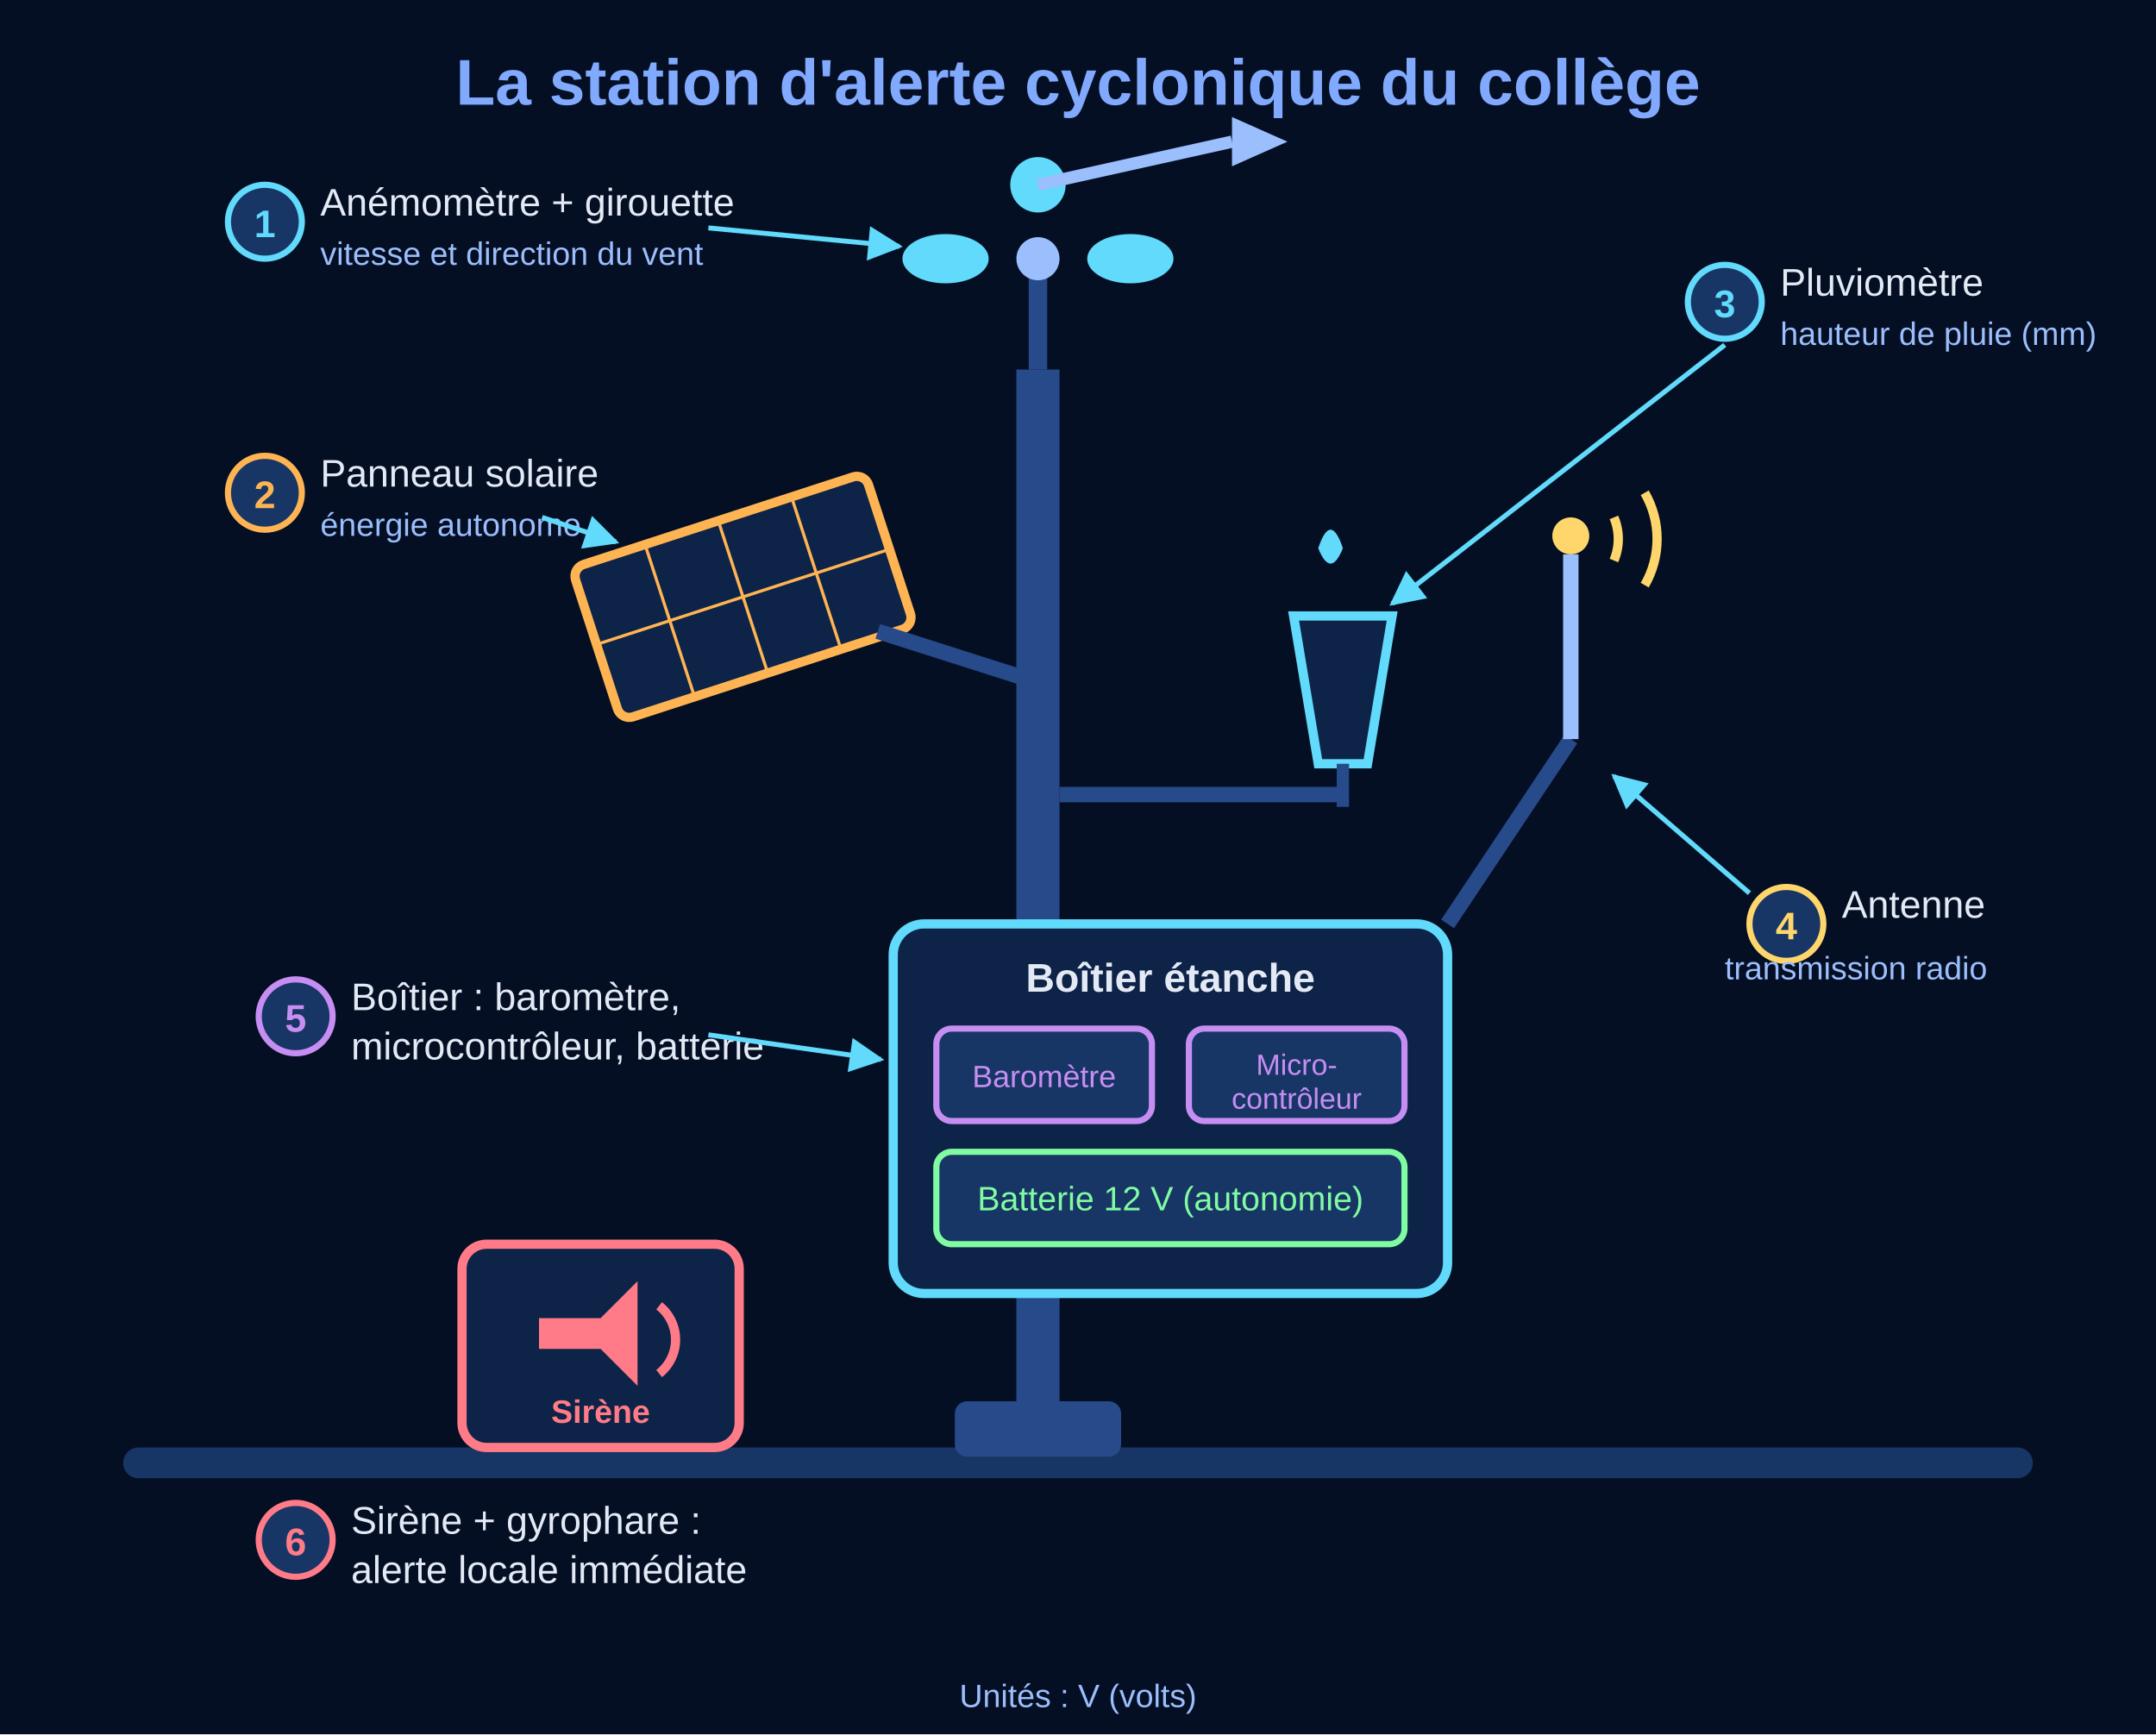
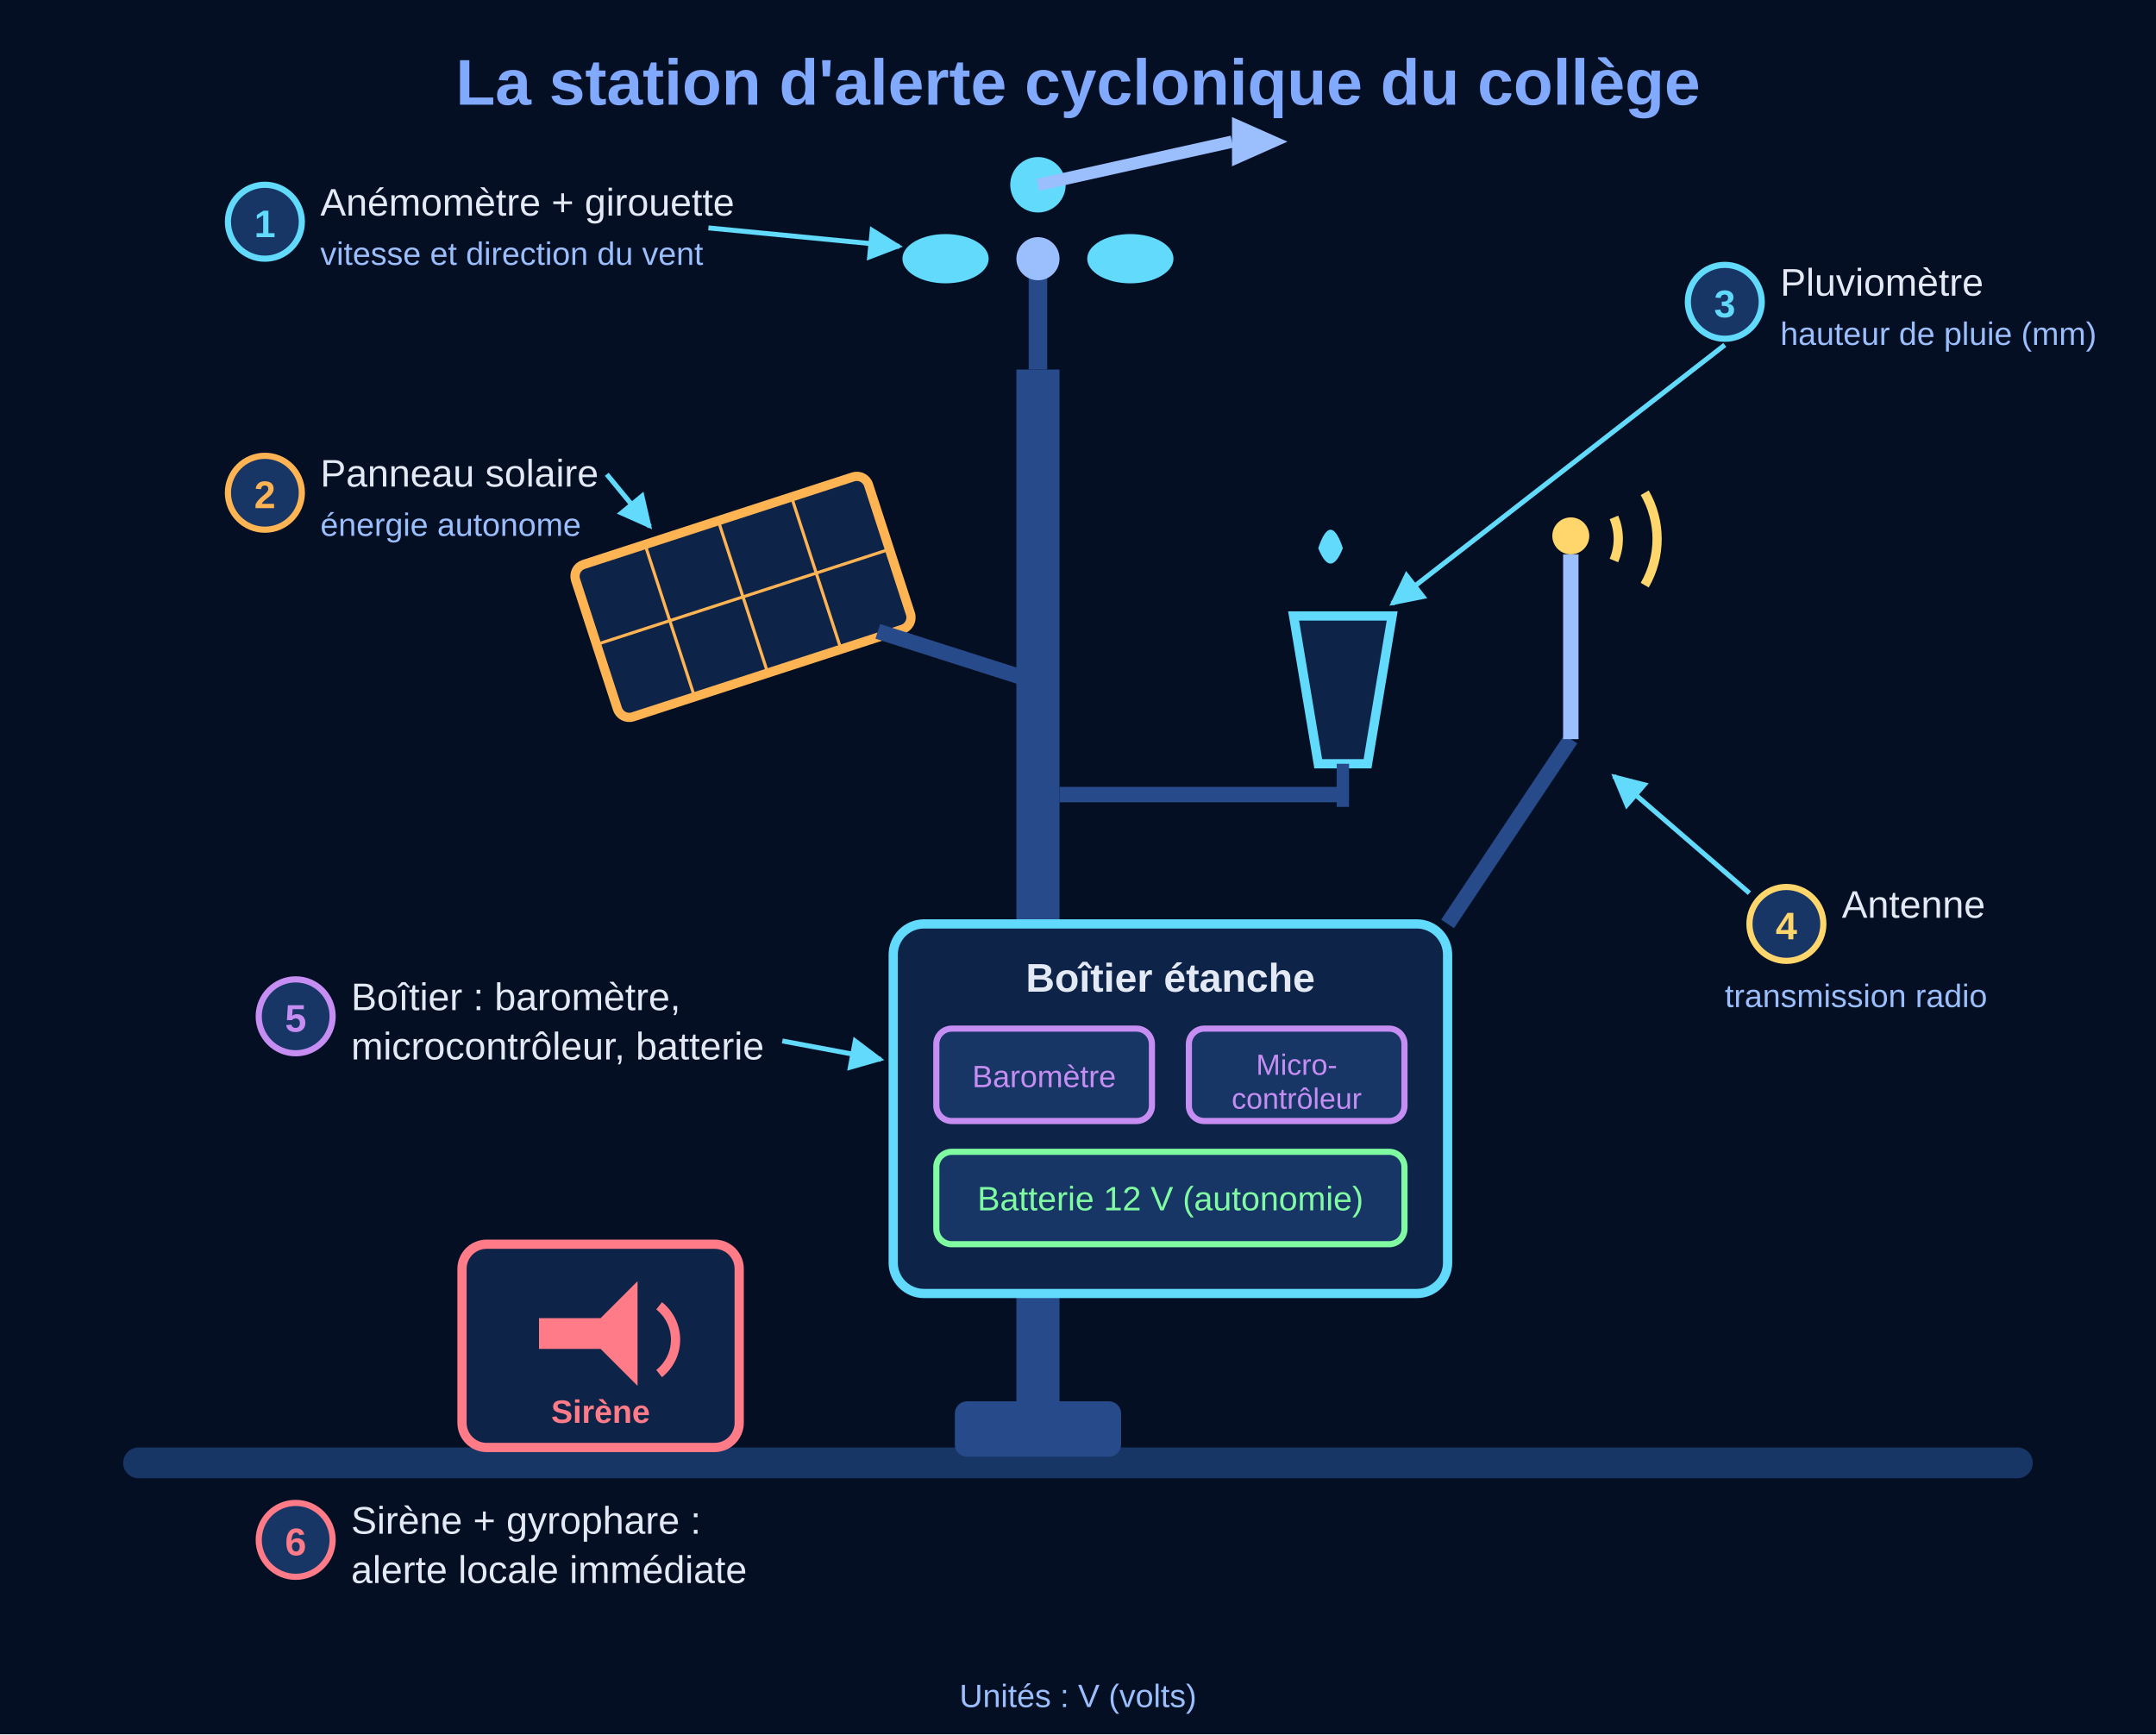
<svg xmlns="http://www.w3.org/2000/svg" viewBox="0 0 700 563.1" font-family="Verdana, Arial, sans-serif" role="img" aria-labelledby="t d" data-legende-unites="23.1">
  <defs>
    <marker id="ar" viewBox="0 0 10 10" refX="9" refY="5" markerWidth="11.2" markerHeight="11.2" orient="auto-start-reverse" markerUnits="userSpaceOnUse">
      <path d="M0 0 L10 5 L0 10 z" fill="#61dafb" />
    </marker>
  </defs>
  <rect width="700" height="563.1" fill="#050f24" data-legende-unites-fond="540" />
  <text x="350" y="34" fill="#81aaff" font-size="21" font-weight="bold" text-anchor="middle">La station d'alerte cyclonique du collège</text>
  <rect x="40" y="470" width="620" height="10" rx="5" fill="#173666" />
  <rect x="330" y="120" width="14" height="350" fill="#274a8a" />
  <rect x="310" y="455" width="54" height="18" rx="4" fill="#274a8a" />
  <line x1="337" y1="120" x2="337" y2="88" stroke="#274a8a" stroke-width="6" />
  <circle cx="337" cy="84" r="7" fill="#9bbefc" />
  <ellipse cx="307" cy="84" rx="14" ry="8" fill="#61dafb" />
  <ellipse cx="367" cy="84" rx="14" ry="8" fill="#61dafb" />
  <circle cx="337" cy="60" r="9" fill="#61dafb" />
  <line x1="337" y1="60" x2="400" y2="46" stroke="#9bbefc" stroke-width="4" />
  <path d="M400 38 L418 46 L400 54 z" fill="#9bbefc" />
  <g transform="rotate(-18 240 190)">
    <rect x="190" y="168" width="100" height="52" rx="4" fill="#0d2347" stroke="#ffb454" stroke-width="3" />
    <line x1="215" y1="168" x2="215" y2="220" stroke="#ffb454" />
    <line x1="240" y1="168" x2="240" y2="220" stroke="#ffb454" />
    <line x1="265" y1="168" x2="265" y2="220" stroke="#ffb454" />
    <line x1="190" y1="194" x2="290" y2="194" stroke="#ffb454" />
  </g>
  <line x1="285" y1="205" x2="332" y2="220" stroke="#274a8a" stroke-width="5" />
  <path d="M420 200 L452 200 L444 248 L428 248 z" fill="#0d2347" stroke="#61dafb" stroke-width="3" />
  <line x1="436" y1="248" x2="436" y2="262" stroke="#274a8a" stroke-width="4" />
  <line x1="344" y1="258" x2="436" y2="258" stroke="#274a8a" stroke-width="5" />
  <path d="M428 178 q4 10 8 0 q-4 -12 -8 0" fill="#61dafb" />
  <rect x="290" y="300" width="180" height="120" rx="10" fill="#0d2347" stroke="#61dafb" stroke-width="3" />
  <text x="380" y="322" fill="#e4eaf5" font-size="13" font-weight="bold" text-anchor="middle">Boîtier étanche</text>
  <rect x="304" y="334" width="70" height="30" rx="5" fill="#173666" stroke="#c68ef2" stroke-width="2" />
  <text x="339" y="353" fill="#c68ef2" font-size="10" text-anchor="middle">Baromètre</text>
  <rect x="386" y="334" width="70" height="30" rx="5" fill="#173666" stroke="#c68ef2" stroke-width="2" />
  <text x="421" y="349" fill="#c68ef2" font-size="9.5" text-anchor="middle">Micro-</text>
  <text x="421" y="360" fill="#c68ef2" font-size="9.5" text-anchor="middle">contrôleur</text>
  <rect x="304" y="374" width="152" height="30" rx="5" fill="#173666" stroke="#81fba1" stroke-width="2" />
  <text x="380" y="393" fill="#81fba1" font-size="11" text-anchor="middle">Batterie 12 V (autonomie)</text>
  <line x1="470" y1="300" x2="510" y2="240" stroke="#274a8a" stroke-width="5" />
  <line x1="510" y1="240" x2="510" y2="180" stroke="#9bbefc" stroke-width="5" />
  <circle cx="510" cy="174" r="6" fill="#ffd66b" />
  <path d="M524 168 a18 18 0 0 1 0 14" stroke="#ffd66b" fill="none" stroke-width="3" />
  <path d="M534 160 a30 30 0 0 1 0 30" stroke="#ffd66b" fill="none" stroke-width="3" />
  <rect x="150" y="404" width="90" height="66" rx="8" fill="#0d2347" stroke="#ff7b88" stroke-width="3" />
  <path d="M175 428 h20 l12 -12 v34 l-12 -12 h-20 z" fill="#ff7b88" />
  <path d="M214 424 a14 14 0 0 1 0 22" stroke="#ff7b88" fill="none" stroke-width="3" />
  <text x="195" y="462" fill="#ff7b88" font-size="10.5" font-weight="bold" text-anchor="middle">Sirène</text>
  <g font-size="12.5" fill="#e4eaf5">
    <circle cx="86" cy="72" r="12" fill="#173666" stroke="#61dafb" stroke-width="2" />
    <text x="86" y="77" text-anchor="middle" fill="#61dafb" font-weight="bold">1</text>
    <text x="104" y="70">Anémomètre + girouette</text>
    <text x="104" y="86" fill="#9bbefc" font-size="10.5">vitesse et direction du vent</text>
    <line x1="230" y1="74" x2="292" y2="80" stroke="#61dafb" stroke-width="1.6" marker-end="url(#ar)" />
    <circle cx="86" cy="160" r="12" fill="#173666" stroke="#ffb454" stroke-width="2" />
    <text x="86" y="165" text-anchor="middle" fill="#ffb454" font-weight="bold">2</text>
    <text x="104" y="158">Panneau solaire</text>
    <text x="104" y="174" fill="#9bbefc" font-size="10.5">énergie autonome</text>
-     <line x1="176" y1="168" x2="200" y2="176" stroke="#61dafb" stroke-width="1.6" marker-end="url(#ar)" />
+     <line x1="197" y1="154" x2="211" y2="171" stroke="#61dafb" stroke-width="1.6" marker-end="url(#ar)" />
    <circle cx="560" cy="98" r="12" fill="#173666" stroke="#61dafb" stroke-width="2" />
    <text x="560" y="103" text-anchor="middle" fill="#61dafb" font-weight="bold">3</text>
    <text x="578" y="96">Pluviomètre</text>
    <text x="578" y="112" fill="#9bbefc" font-size="10.5">hauteur de pluie (mm)</text>
    <line x1="560" y1="112" x2="452" y2="196" stroke="#61dafb" stroke-width="1.6" marker-end="url(#ar)" />
    <circle cx="580" cy="300" r="12" fill="#173666" stroke="#ffd66b" stroke-width="2" />
    <text x="580" y="305" text-anchor="middle" fill="#ffd66b" font-weight="bold">4</text>
    <text x="598" y="298">Antenne</text>
-     <text x="560" y="318" fill="#9bbefc" font-size="10.5">transmission radio</text>
+     <text x="560" y="327" fill="#9bbefc" font-size="10.5">transmission radio</text>
    <line x1="568" y1="290" x2="524" y2="252" stroke="#61dafb" stroke-width="1.6" marker-end="url(#ar)" />
    <circle cx="96" cy="330" r="12" fill="#173666" stroke="#c68ef2" stroke-width="2" />
    <text x="96" y="335" text-anchor="middle" fill="#c68ef2" font-weight="bold">5</text>
    <text x="114" y="328">Boîtier : baromètre,</text>
    <text x="114" y="344">microcontrôleur, batterie</text>
-     <line x1="230" y1="336" x2="286" y2="344" stroke="#61dafb" stroke-width="1.6" marker-end="url(#ar)" />
+     <line x1="254" y1="338" x2="286" y2="344" stroke="#61dafb" stroke-width="1.6" marker-end="url(#ar)" />
    <circle cx="96" cy="500" r="12" fill="#173666" stroke="#ff7b88" stroke-width="2" />
    <text x="96" y="505" text-anchor="middle" fill="#ff7b88" font-weight="bold">6</text>
    <text x="114" y="498">Sirène + gyrophare :</text>
    <text x="114" y="514">alerte locale immédiate</text>
    <line x1="150" y1="470" x2="170" y2="466" stroke="#61dafb" stroke-width="1.6" marker-end="url(#ar)" opacity="0" />
  </g>
  <style>
/* — impression : fond blanc, couleurs conservées (décision de Pascal, 02/09/2026) —
   Un objet embarqué applique le media print de la page qui l'appelle : ce
   bloc ne change RIEN à l'écran, et blanchit le fond du schéma sur le papier
   en fonçant ses couleurs claires, teinte gardée. Mesuré le 02/09 : une image
   appelée par la balise img ne le fait pas — ces schémas-là ne sont pas ici. */
@media print{
  *:not(text):not(tspan)[fill="#050f24"]{fill:#ffffff}
  *:not(text):not(tspan)[fill="#0d2347"]{fill:#ffffff}
  *:not(text):not(tspan)[fill="#173666"]{fill:#ffffff}
  *:not(text):not(tspan)[fill="#274a8a"]{fill:#ffffff}
  text[fill="#61dafb"],tspan[fill="#61dafb"],[fill="#61dafb"] text,[fill="#61dafb"] tspan{fill:#047fa0}
  [stroke="#61dafb"]{stroke:#047fa0}
  text[fill="#81aaff"],tspan[fill="#81aaff"],[fill="#81aaff"] text,[fill="#81aaff"] tspan{fill:#2069ff}
  text[fill="#81fba1"],tspan[fill="#81fba1"],[fill="#81fba1"] text,[fill="#81fba1"] tspan{fill:#048827}
  [stroke="#81fba1"]{stroke:#048827}
  text[fill="#9bbefc"],tspan[fill="#9bbefc"],[fill="#9bbefc"] text,[fill="#9bbefc"] tspan{fill:#1a6af8}
  [stroke="#9bbefc"]{stroke:#1a6af8}
  text[fill="#c68ef2"],tspan[fill="#c68ef2"],[fill="#c68ef2"] text,[fill="#c68ef2"] tspan{fill:#a145ea}
  [stroke="#c68ef2"]{stroke:#a145ea}
  text[fill="#e4eaf5"],tspan[fill="#e4eaf5"],[fill="#e4eaf5"] text,[fill="#e4eaf5"] tspan{fill:#4b73bc}
  text[fill="#ff7b88"],tspan[fill="#ff7b88"],[fill="#ff7b88"] text,[fill="#ff7b88"] tspan{fill:#eb0017}
  [stroke="#ff7b88"]{stroke:#eb0017}
  text[fill="#ffb454"],tspan[fill="#ffb454"],[fill="#ffb454"] text,[fill="#ffb454"] tspan{fill:#b06300}
  [stroke="#ffb454"]{stroke:#b06300}
  text[fill="#ffd66b"],tspan[fill="#ffd66b"],[fill="#ffd66b"] text,[fill="#ffd66b"] tspan{fill:#996f00}
  [stroke="#ffd66b"]{stroke:#996f00}
}
</style>
  <text data-legende-unites="ligne" x="350" y="554.3" text-anchor="middle" font-size="10.5" fill="#9bbefc" font-family="Verdana, Arial, sans-serif">Unités : V (volts)</text>
</svg>
